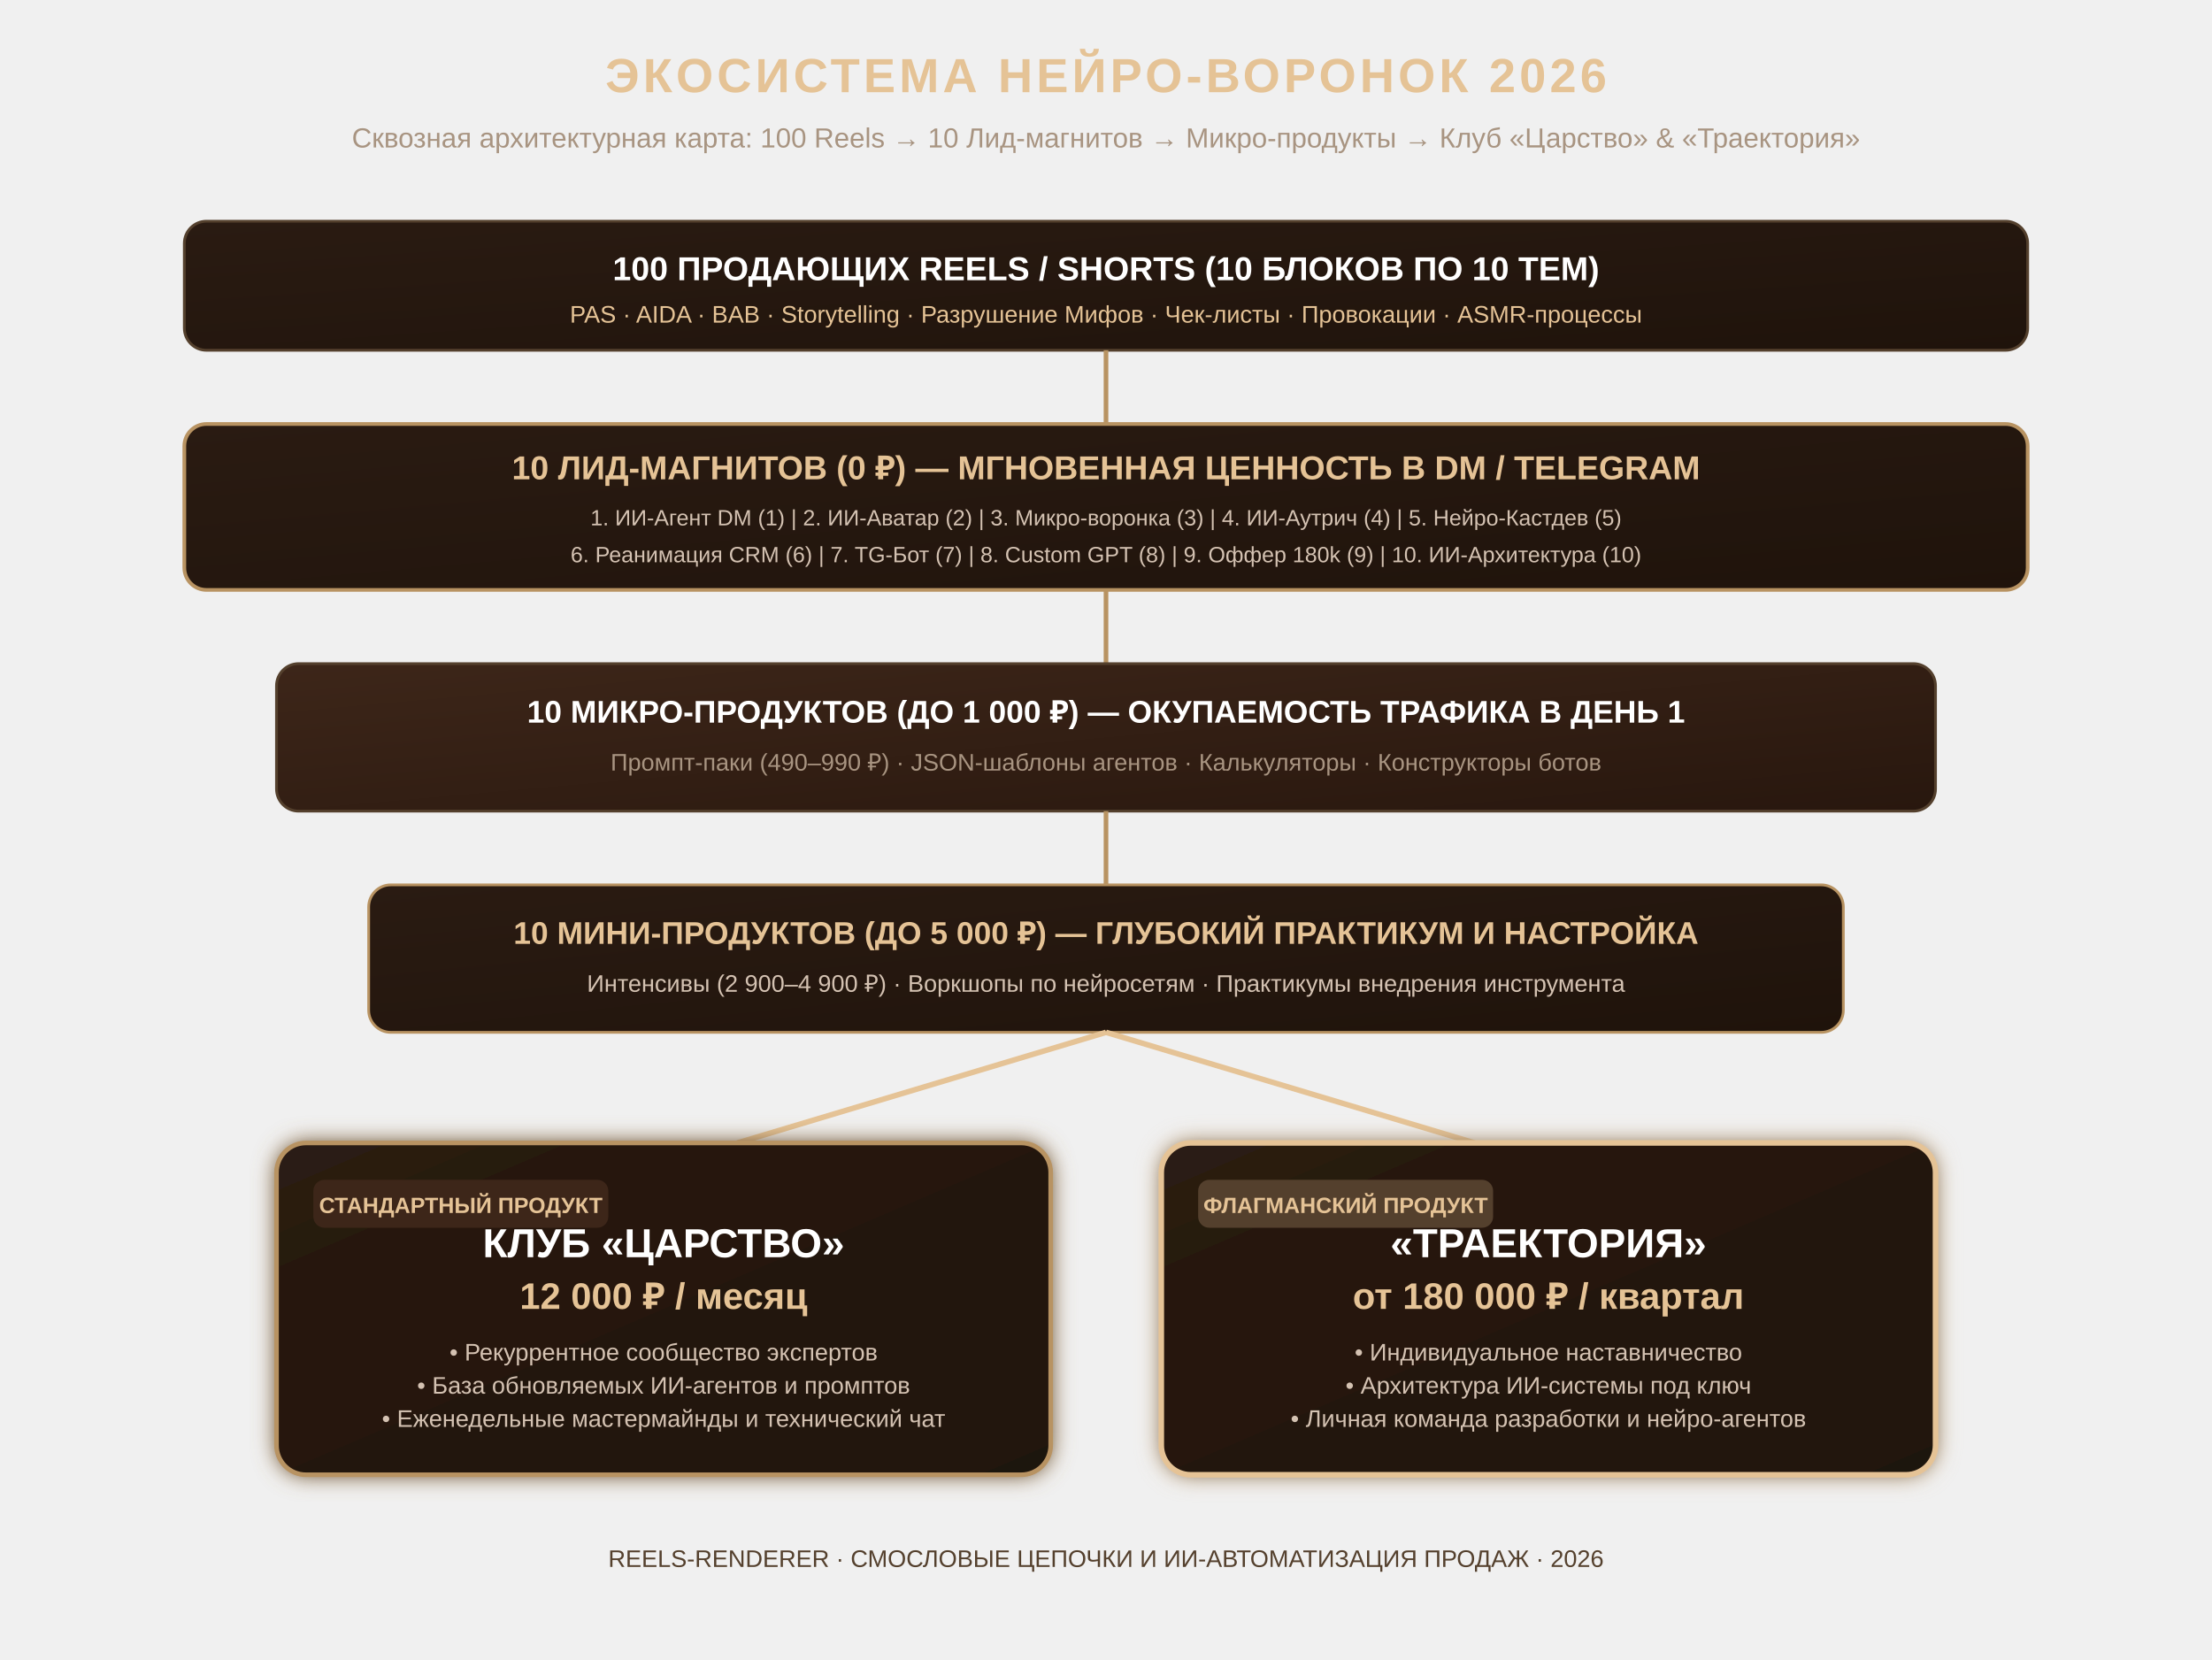
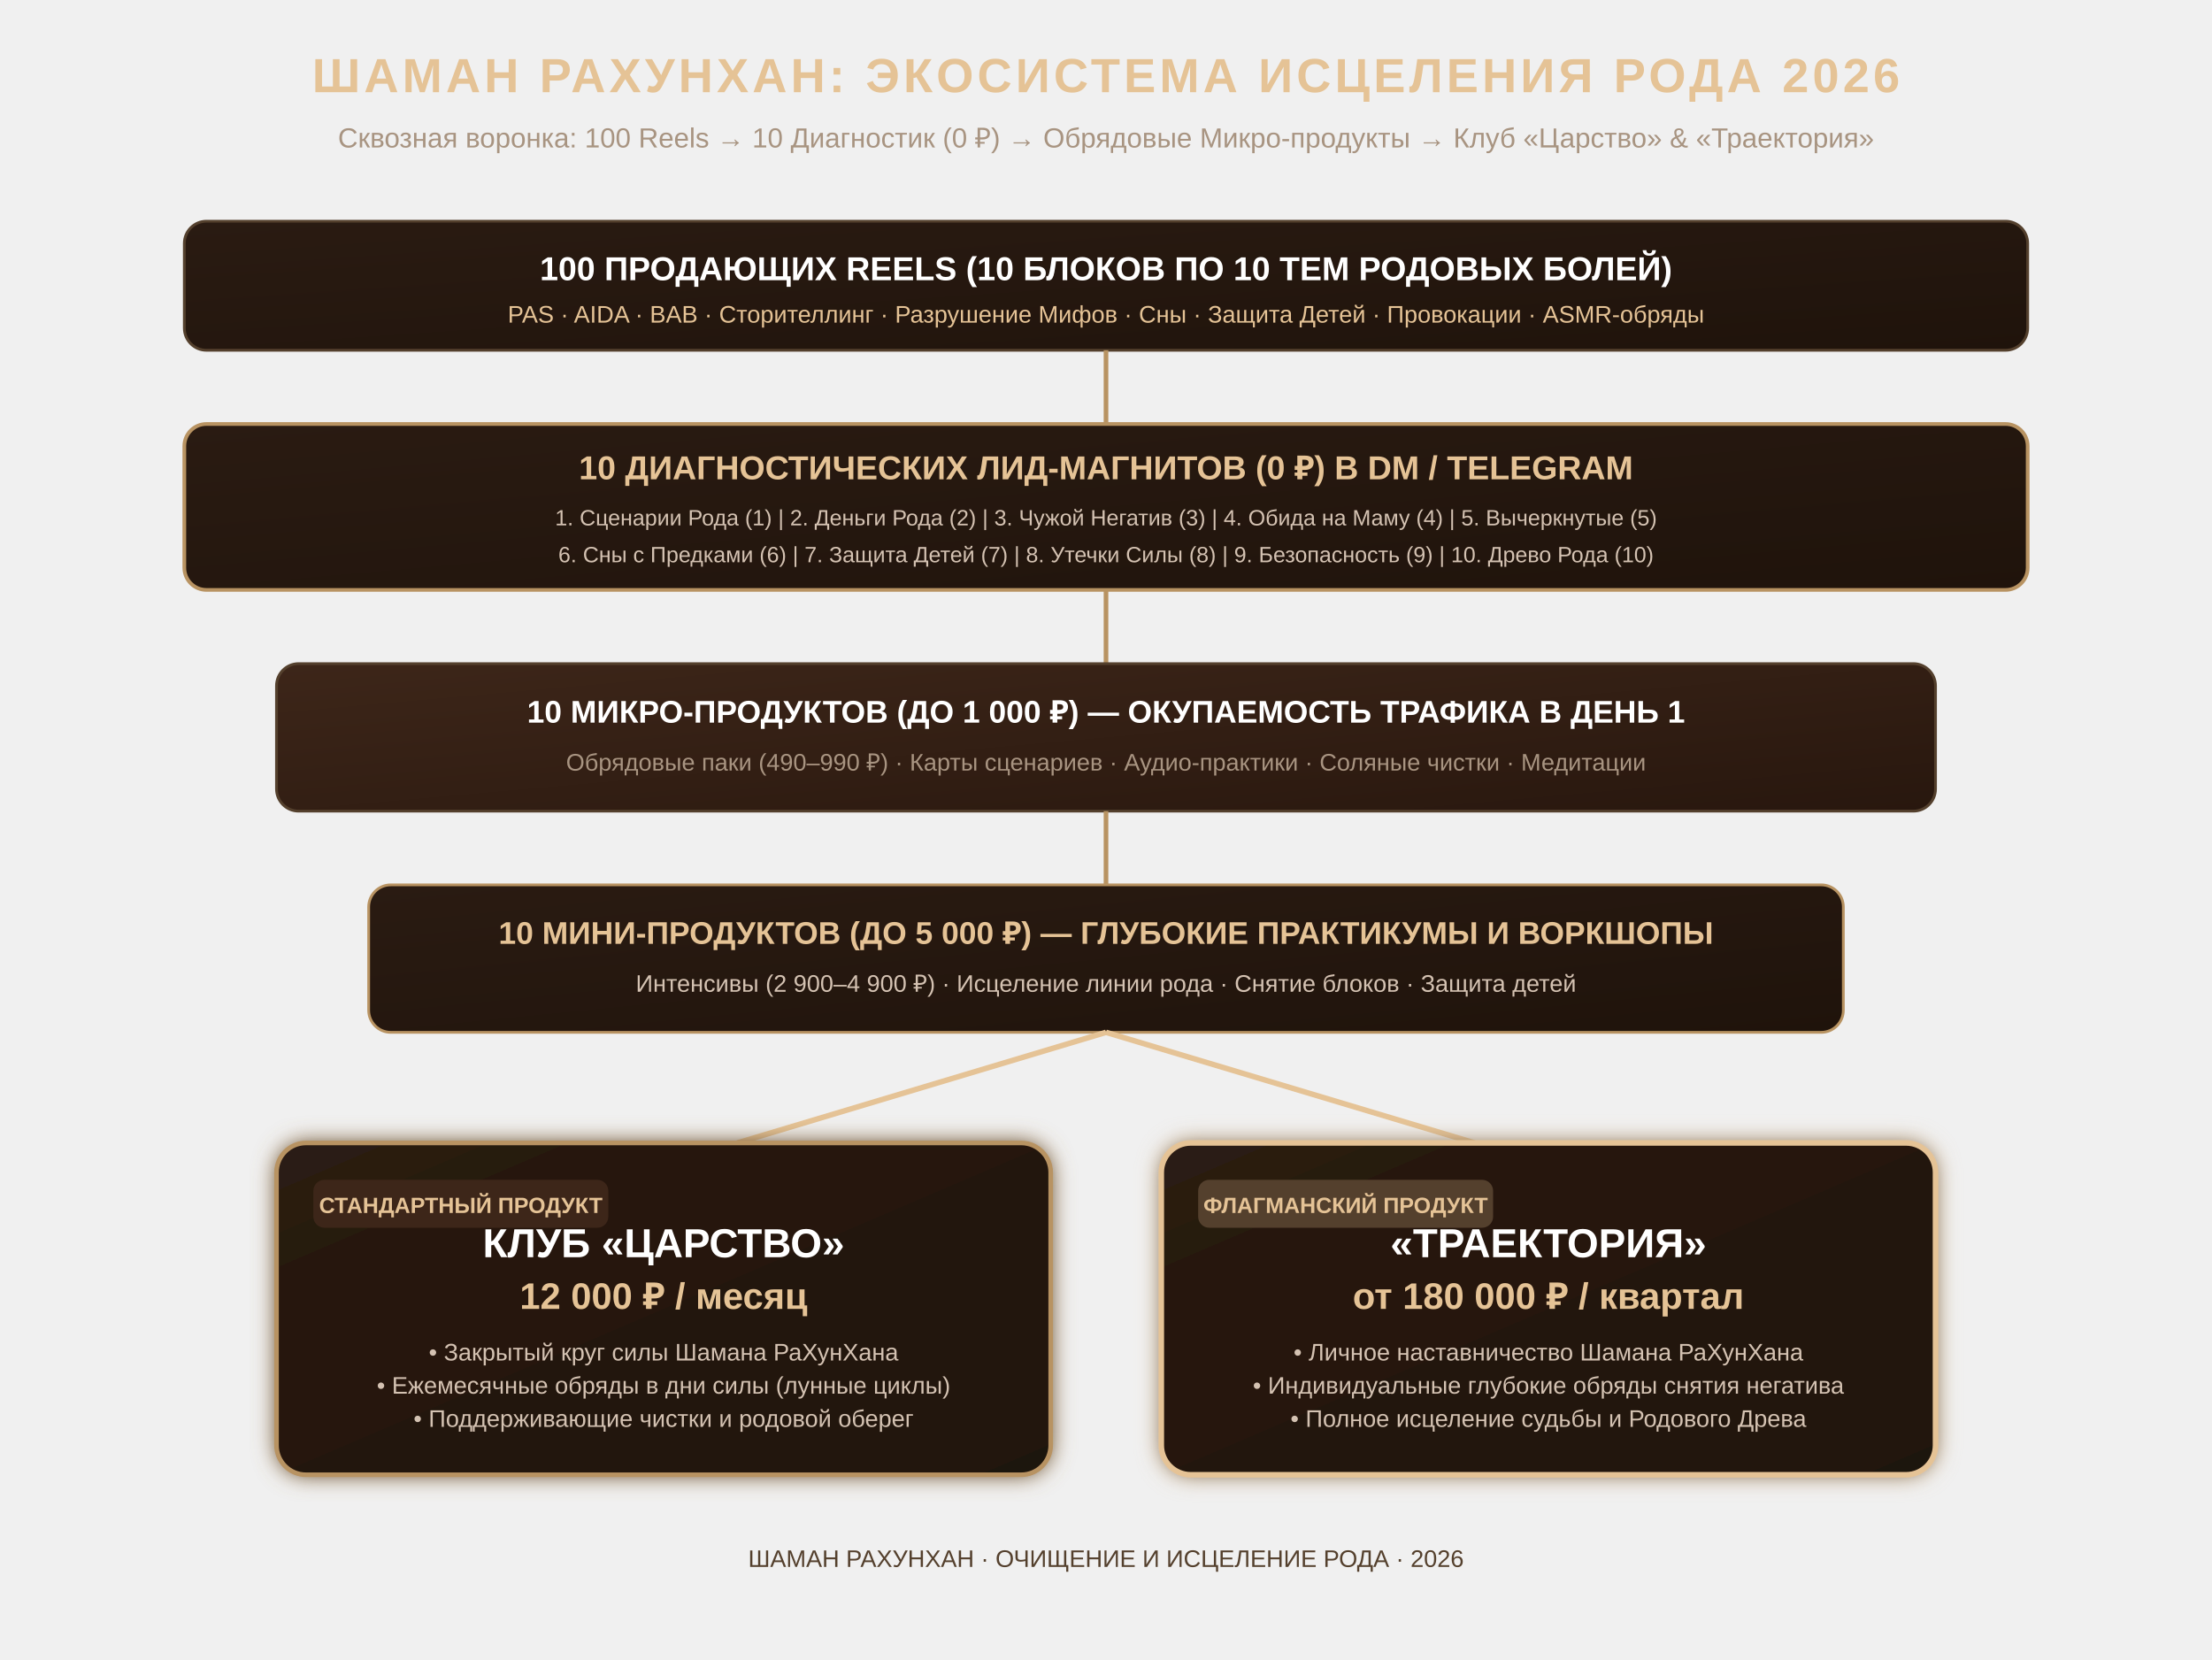
<svg xmlns="http://www.w3.org/2000/svg" viewBox="0 0 1200 900" width="1200" height="900" style="background-color: #1A1009; font-family: 'PT Sans', Arial, sans-serif;">
  <defs>
    <linearGradient id="goldGrad" x1="0%" y1="0%" x2="100%" y2="100%">
      <stop offset="0%" stop-color="#E5C396" />
      <stop offset="100%" stop-color="#B89362" />
    </linearGradient>
    <linearGradient id="cardGrad" x1="0%" y1="0%" x2="100%" y2="100%">
      <stop offset="0%" stop-color="#2A1B12" />
      <stop offset="100%" stop-color="#1F130B" />
    </linearGradient>
    <linearGradient id="accentGrad" x1="0%" y1="0%" x2="100%" y2="100%">
      <stop offset="0%" stop-color="#3D2619" />
      <stop offset="100%" stop-color="#28170E" />
    </linearGradient>
    <filter id="glow" x="-20%" y="-20%" width="140%" height="140%">
      <feGaussianBlur stdDeviation="6" result="blur" />
      <feComposite in="SourceGraphic" in2="blur" operator="over" />
    </filter>
  </defs>
-   <text x="600" y="50" text-anchor="middle" fill="#E5C396" font-size="26" font-weight="bold" letter-spacing="2">ЭКОСИСТЕМА НЕЙРО-ВОРОНОК 2026</text>
-   <text x="600" y="80" text-anchor="middle" fill="#A89481" font-size="15">Сквозная архитектурная карта: 100 Reels → 10 Лид-магнитов → Микро-продукты → Клуб «Царство» &amp; «Траектория»</text>
+   <text x="600" y="50" text-anchor="middle" fill="#E5C396" font-size="26" font-weight="bold" letter-spacing="2">ШАМАН РАХУНХАН: ЭКОСИСТЕМА ИСЦЕЛЕНИЯ РОДА 2026</text>
+   <text x="600" y="80" text-anchor="middle" fill="#A89481" font-size="15">Сквозная воронка: 100 Reels → 10 Диагностик (0 ₽) → Обрядовые Микро-продукты → Клуб «Царство» &amp; «Траектория»</text>
  <rect x="100" y="120" width="1000" height="70" rx="12" fill="url(#cardGrad)" stroke="#54402D" stroke-width="1.5" />
-   <text x="600" y="152" text-anchor="middle" fill="#FFFFFF" font-size="18" font-weight="bold">100 ПРОДАЮЩИХ REELS / SHORTS (10 БЛОКОВ ПО 10 ТЕМ)</text>
-   <text x="600" y="175" text-anchor="middle" fill="#E5C396" font-size="13">PAS · AIDA · BAB · Storytelling · Разрушение Мифов · Чек-листы · Провокации · ASMR-процессы</text>
-   <path d="M 600 190 L 600 230" stroke="#B89362" stroke-width="2.5" marker-end="url(#arrow)" />
+   <text x="600" y="152" text-anchor="middle" fill="#FFFFFF" font-size="18" font-weight="bold">100 ПРОДАЮЩИХ REELS (10 БЛОКОВ ПО 10 ТЕМ РОДОВЫХ БОЛЕЙ)</text>
+   <text x="600" y="175" text-anchor="middle" fill="#E5C396" font-size="13">PAS · AIDA · BAB · Сторителлинг · Разрушение Мифов · Сны · Защита Детей · Провокации · ASMR-обряды</text>
+   <path d="M 600 190 L 600 230" stroke="#B89362" stroke-width="2.5" />
  <rect x="100" y="230" width="1000" height="90" rx="12" fill="url(#cardGrad)" stroke="#B89362" stroke-width="2" />
-   <text x="600" y="260" text-anchor="middle" fill="#E5C396" font-size="18" font-weight="bold">10 ЛИД-МАГНИТОВ (0 ₽) — МГНОВЕННАЯ ЦЕННОСТЬ B DM / TELEGRAM</text>
-   <text x="600" y="285" text-anchor="middle" fill="#D4C2B2" font-size="12">1. ИИ-Агент DM (1) | 2. ИИ-Аватар (2) | 3. Микро-воронка (3) | 4. ИИ-Аутрич (4) | 5. Нейро-Кастдев (5)</text>
-   <text x="600" y="305" text-anchor="middle" fill="#D4C2B2" font-size="12">6. Реанимация CRM (6) | 7. TG-Бот (7) | 8. Custom GPT (8) | 9. Оффер 180k (9) | 10. ИИ-Архитектура (10)</text>
+   <text x="600" y="260" text-anchor="middle" fill="#E5C396" font-size="18" font-weight="bold">10 ДИАГНОСТИЧЕСКИХ ЛИД-МАГНИТОВ (0 ₽) В DM / TELEGRAM</text>
+   <text x="600" y="285" text-anchor="middle" fill="#D4C2B2" font-size="12">1. Сценарии Рода (1) | 2. Деньги Рода (2) | 3. Чужой Негатив (3) | 4. Обида на Маму (4) | 5. Вычеркнутые (5)</text>
+   <text x="600" y="305" text-anchor="middle" fill="#D4C2B2" font-size="12">6. Сны с Предками (6) | 7. Защита Детей (7) | 8. Утечки Силы (8) | 9. Безопасность (9) | 10. Древо Рода (10)</text>
  <path d="M 600 320 L 600 360" stroke="#B89362" stroke-width="2.5" />
  <rect x="150" y="360" width="900" height="80" rx="12" fill="url(#accentGrad)" stroke="#54402D" stroke-width="1.5" />
-   <text x="600" y="392" text-anchor="middle" fill="#FFFFFF" font-size="17" font-weight="bold">10 МИКРО-ПРОДУКТОВ (ДО 1 000 ₽) — ОКУПАЕМОСТЬ ТРАФИКА В ДЕНЬ 1</text>
-   <text x="600" y="418" text-anchor="middle" fill="#A89481" font-size="13">Промпт-паки (490–990 ₽) · JSON-шаблоны агентов · Калькуляторы · Конструкторы ботов</text>
+   <text x="600" y="392" text-anchor="middle" fill="#FFFFFF" font-size="17" font-weight="bold">10 МИКРО-ПРОДУКТОВ (ДО 1 000 ₽) — ОКУПАЕМОСТЬ ТРАФИКА B ДЕНЬ 1</text>
+   <text x="600" y="418" text-anchor="middle" fill="#A89481" font-size="13">Обрядовые паки (490–990 ₽) · Карты сценариев · Аудио-практики · Соляные чистки · Медитации</text>
  <path d="M 600 440 L 600 480" stroke="#B89362" stroke-width="2.5" />
  <rect x="200" y="480" width="800" height="80" rx="12" fill="url(#cardGrad)" stroke="#B89362" stroke-width="1.5" />
-   <text x="600" y="512" text-anchor="middle" fill="#E5C396" font-size="17" font-weight="bold">10 МИНИ-ПРОДУКТОВ (ДО 5 000 ₽) — ГЛУБОКИЙ ПРАКТИКУМ И НАСТРОЙКА</text>
-   <text x="600" y="538" text-anchor="middle" fill="#D4C2B2" font-size="13">Интенсивы (2 900–4 900 ₽) · Воркшопы по нейросетям · Практикумы внедрения инструмента</text>
+   <text x="600" y="512" text-anchor="middle" fill="#E5C396" font-size="17" font-weight="bold">10 МИНИ-ПРОДУКТОВ (ДО 5 000 ₽) — ГЛУБОКИЕ ПРАКТИКУМЫ И ВОРКШОПЫ</text>
+   <text x="600" y="538" text-anchor="middle" fill="#D4C2B2" font-size="13">Интенсивы (2 900–4 900 ₽) · Исцеление линии рода · Снятие блоков · Защита детей</text>
  <path d="M 600 560 L 400 620" stroke="#E5C396" stroke-width="3" />
  <path d="M 600 560 L 800 620" stroke="#E5C396" stroke-width="3" />
  <rect x="150" y="620" width="420" height="180" rx="16" fill="url(#cardGrad)" stroke="#B89362" stroke-width="2.5" filter="url(#glow)" />
  <rect x="170" y="640" width="160" height="26" rx="6" fill="#3D2619" />
  <text x="250" y="658" text-anchor="middle" fill="#E5C396" font-size="12" font-weight="bold">СТАНДАРТНЫЙ ПРОДУКТ</text>
  <text x="360" y="682" text-anchor="middle" fill="#FFFFFF" font-size="22" font-weight="bold">КЛУБ «ЦАРСТВО»</text>
  <text x="360" y="710" text-anchor="middle" fill="#E5C396" font-size="20" font-weight="bold">12 000 ₽ / месяц</text>
-   <text x="360" y="738" text-anchor="middle" fill="#D4C2B2" font-size="13">• Рекуррентное сообщество экспертов</text>
-   <text x="360" y="756" text-anchor="middle" fill="#D4C2B2" font-size="13">• База обновляемых ИИ-агентов и промптов</text>
-   <text x="360" y="774" text-anchor="middle" fill="#D4C2B2" font-size="13">• Еженедельные мастермайнды и технический чат</text>
+   <text x="360" y="738" text-anchor="middle" fill="#D4C2B2" font-size="13">• Закрытый круг силы Шамана РаХунХана</text>
+   <text x="360" y="756" text-anchor="middle" fill="#D4C2B2" font-size="13">• Ежемесячные обряды в дни силы (лунные циклы)</text>
+   <text x="360" y="774" text-anchor="middle" fill="#D4C2B2" font-size="13">• Поддерживающие чистки и родовой оберег</text>
  <rect x="630" y="620" width="420" height="180" rx="16" fill="url(#cardGrad)" stroke="#E5C396" stroke-width="3" filter="url(#glow)" />
  <rect x="650" y="640" width="160" height="26" rx="6" fill="#54402D" />
  <text x="730" y="658" text-anchor="middle" fill="#E5C396" font-size="12" font-weight="bold">ФЛАГМАНСКИЙ ПРОДУКТ</text>
  <text x="840" y="682" text-anchor="middle" fill="#FFFFFF" font-size="22" font-weight="bold">«ТРАЕКТОРИЯ»</text>
  <text x="840" y="710" text-anchor="middle" fill="#E5C396" font-size="20" font-weight="bold">от 180 000 ₽ / квартал</text>
-   <text x="840" y="738" text-anchor="middle" fill="#D4C2B2" font-size="13">• Индивидуальное наставничество</text>
-   <text x="840" y="756" text-anchor="middle" fill="#D4C2B2" font-size="13">• Архитектура ИИ-системы под ключ</text>
-   <text x="840" y="774" text-anchor="middle" fill="#D4C2B2" font-size="13">• Личная команда разработки и нейро-агентов</text>
-   <text x="600" y="850" text-anchor="middle" fill="#54402D" font-size="13">REELS-RENDERER · СМОСЛОВЫЕ ЦЕПОЧКИ И ИИ-АВТОМАТИЗАЦИЯ ПРОДАЖ · 2026</text>
+   <text x="840" y="738" text-anchor="middle" fill="#D4C2B2" font-size="13">• Личное наставничество Шамана РаХунХана</text>
+   <text x="840" y="756" text-anchor="middle" fill="#D4C2B2" font-size="13">• Индивидуальные глубокие обряды снятия негатива</text>
+   <text x="840" y="774" text-anchor="middle" fill="#D4C2B2" font-size="13">• Полное исцеление судьбы и Родового Древа</text>
+   <text x="600" y="850" text-anchor="middle" fill="#54402D" font-size="13">ШАМАН РАХУНХАН · ОЧИЩЕНИЕ И ИСЦЕЛЕНИЕ РОДА · 2026</text>
</svg>
